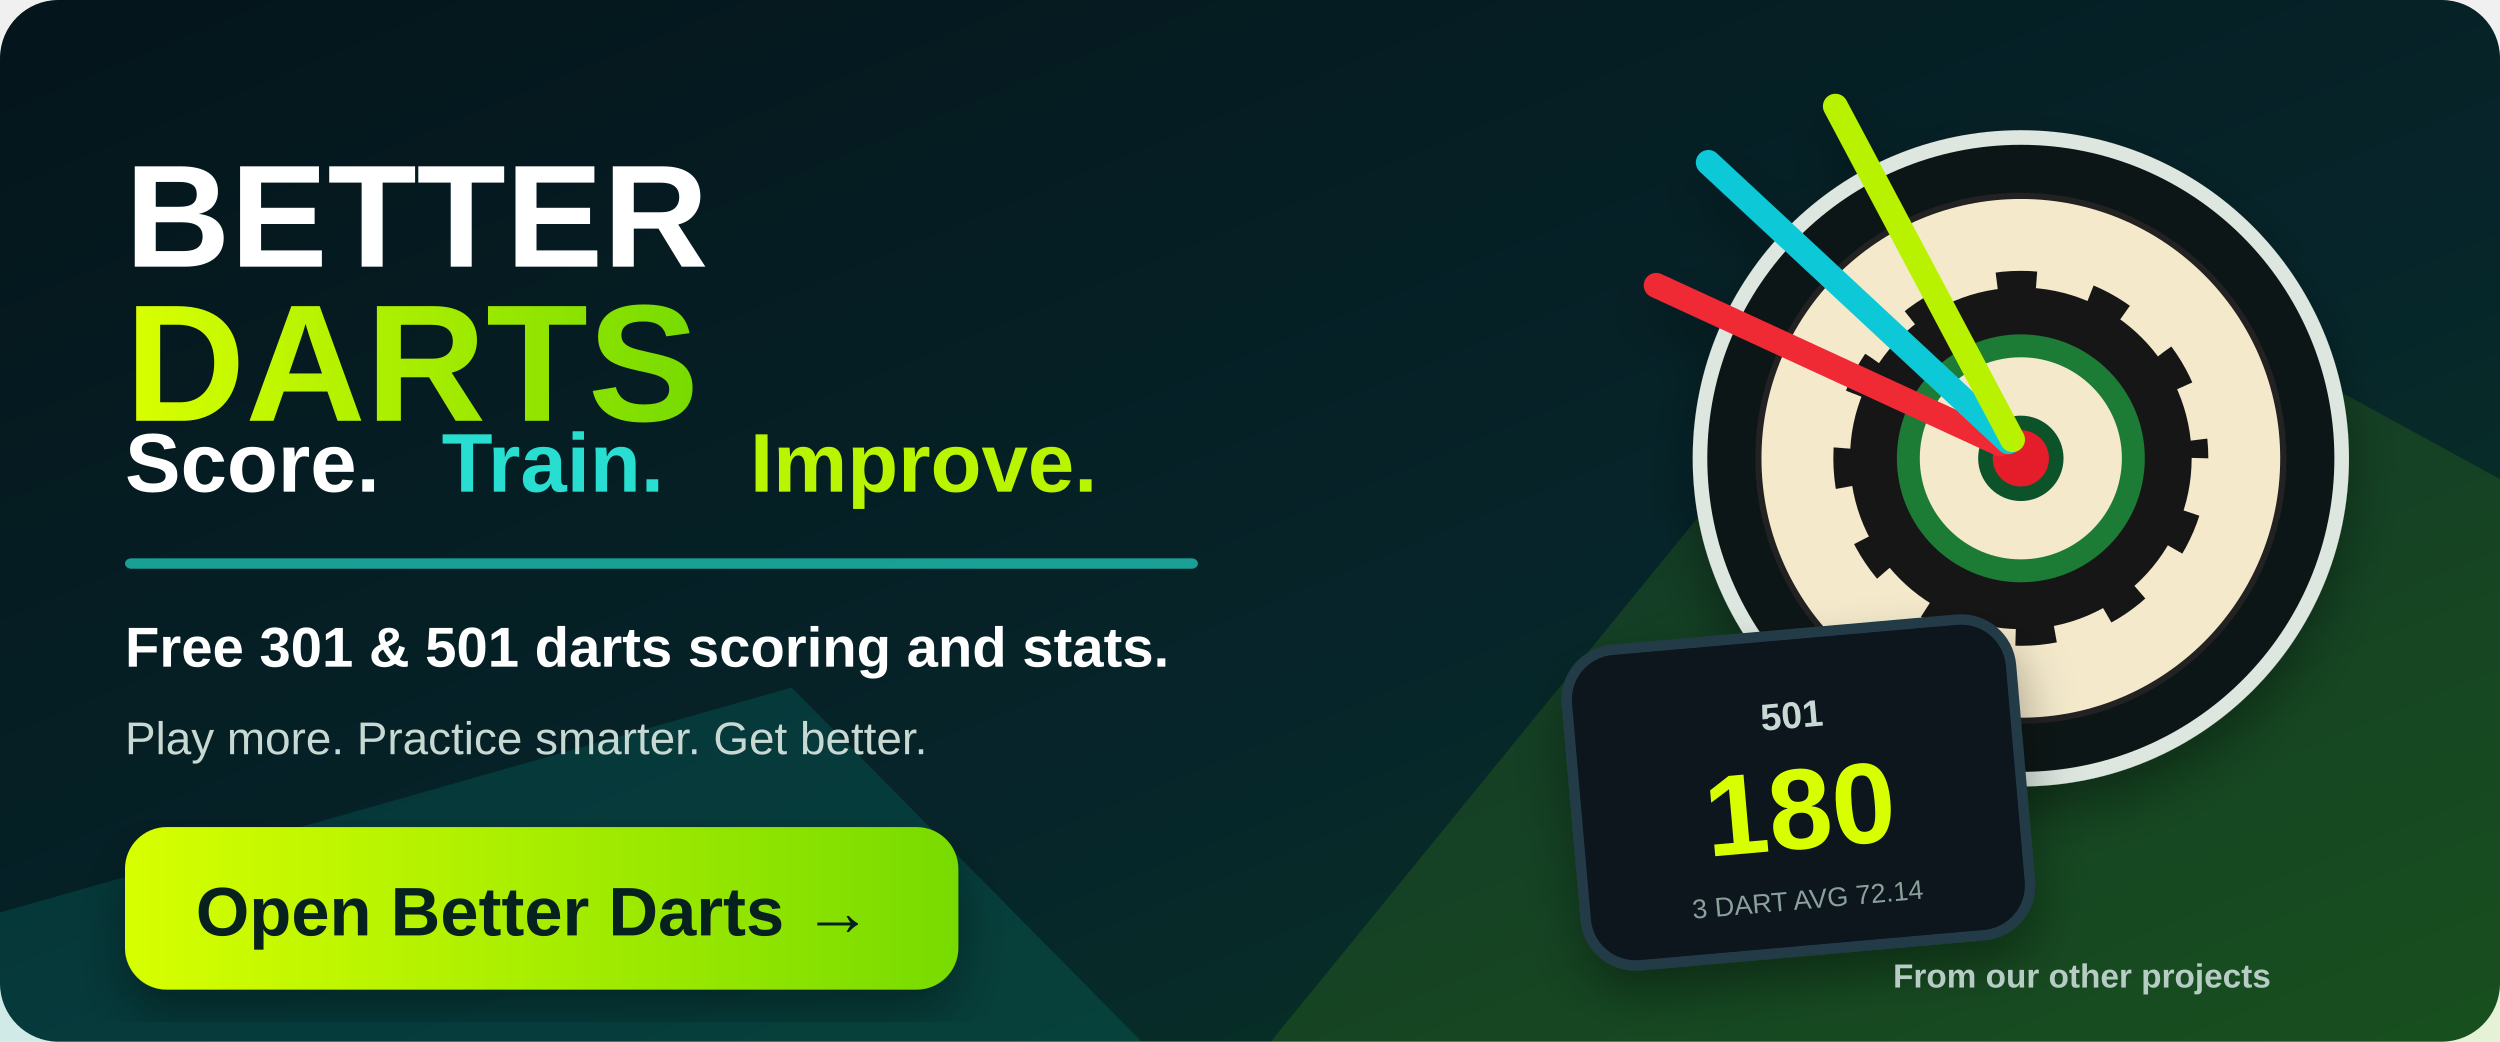
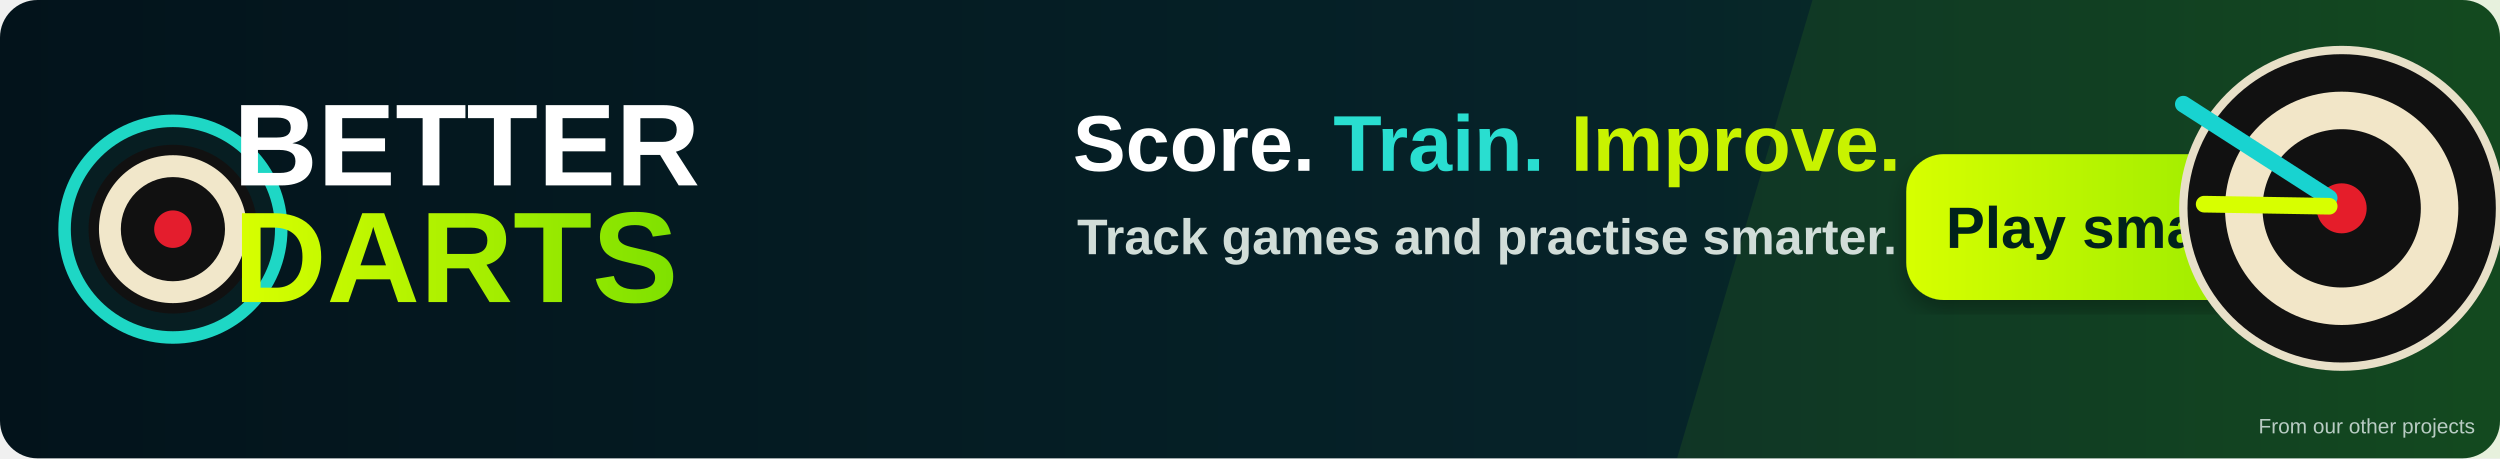
- <svg xmlns="http://www.w3.org/2000/svg" viewBox="0 0 1200 500" role="img" aria-labelledby="title desc">
+ <svg xmlns="http://www.w3.org/2000/svg" viewBox="0 0 1200 220" role="img" aria-labelledby="title desc">
  <defs>
-     <linearGradient id="bg" x1="0" y1="0" x2="1" y2="1">
-       <stop offset="0" stop-color="#04151b" />
-       <stop offset="0.6" stop-color="#06252a" />
+     <linearGradient id="bg" x1="0" x2="1">
+       <stop stop-color="#03131b" />
+       <stop offset=".65" stop-color="#062329" />
      <stop offset="1" stop-color="#0a3a22" />
    </linearGradient>
-     <linearGradient id="lime" x1="0" y1="0" x2="1" y2="0">
-       <stop offset="0" stop-color="#d7ff00" />
-       <stop offset="1" stop-color="#78db00" />
+     <linearGradient id="lime" x1="0" x2="1">
+       <stop stop-color="#d7ff00" />
+       <stop offset="1" stop-color="#7fe100" />
    </linearGradient>
-     <filter id="shadow" x="-20%" y="-20%" width="140%" height="140%">
-       <feDropShadow dx="0" dy="12" stdDeviation="12" flood-color="#000" flood-opacity=".35" />
+     <filter id="s">
+       <feDropShadow dx="0" dy="5" stdDeviation="5" flood-opacity=".3" />
    </filter>
  </defs>
-   <rect width="1200" height="500" rx="28" fill="url(#bg)" />
-   <path d="M0 438L380 330l168 170H0z" fill="#05c9b0" opacity=".14" />
-   <path d="M610 500L944 90l256 140v270z" fill="#8cff00" opacity=".11" />
-   <g transform="translate(60 60)" font-family="Arial, Helvetica, sans-serif">
-     <text x="0" y="68" fill="#fff" font-size="70" font-weight="900">BETTER</text>
-     <text x="0" y="142" fill="url(#lime)" font-size="80" font-weight="900">DARTS</text>
-     <g transform="translate(0 176)" font-size="40" font-weight="900">
-       <text x="0" y="0" fill="#fff">Score.</text>
-       <text x="152" y="0" fill="#28ded0">Train.</text>
-       <text x="300" y="0" fill="#b9f500">Improve.</text>
+   <rect width="1200" height="220" rx="18" fill="url(#bg)" />
+   <path d="M870 0h330v220H805z" fill="#7cff00" opacity=".08" />
+   <g font-family="Arial,Helvetica,sans-serif">
+     <g transform="translate(28 32)">
+       <circle cx="55" cy="78" r="52" fill="#071e22" stroke="#1ed7c5" stroke-width="6" />
+       <circle cx="55" cy="78" r="38" fill="#f1e7ca" stroke="#111" stroke-width="5" />
+       <circle cx="55" cy="78" r="25" fill="#111" />
+       <circle cx="55" cy="78" r="9" fill="#e41d2d" />
    </g>
-     <rect x="0" y="208" width="515" height="5" rx="3" fill="#22d5c4" opacity=".7" />
-     <text x="0" y="260" fill="#fff" font-size="27" font-weight="700">Free 301 &amp; 501 darts scoring and stats.</text>
-     <text x="0" y="302" fill="#c8d9d3" font-size="22">Play more. Practice smarter. Get better.</text>
-     <g transform="translate(0 337)">
-       <rect width="400" height="78" rx="20" fill="url(#lime)" filter="url(#shadow)" />
-       <text x="34" y="52" fill="#07211e" font-size="33" font-weight="900">Open Better Darts →</text>
+     <text x="112" y="89" fill="#fff" font-size="56" font-weight="900">BETTER</text>
+     <text x="112" y="145" fill="url(#lime)" font-size="62" font-weight="900">DARTS</text>
+     <text x="515" y="82" fill="#fff" font-size="38" font-weight="900">Score.</text>
+     <text x="640" y="82" fill="#29ded0" font-size="38" font-weight="900">Train.</text>
+     <text x="754" y="82" fill="#c8f300" font-size="38" font-weight="900">Improve.</text>
+     <text x="517" y="122" fill="#d1ddd8" font-size="24" font-weight="700">Track games and practise smarter.</text>
+     <g transform="translate(915 74)" filter="url(#s)">
+       <rect width="242" height="70" rx="18" fill="url(#lime)" />
+       <text x="121" y="45" text-anchor="middle" fill="#06211f" font-size="28" font-weight="900">Play smarter →</text>
    </g>
+     <g transform="translate(1040 16)">
+       <circle cx="84" cy="84" r="76" fill="#111" stroke="#e8e0c8" stroke-width="4" />
+       <circle cx="84" cy="84" r="58" fill="#f2e6c8" stroke="#111" stroke-width="4" />
+       <circle cx="84" cy="84" r="38" fill="#111" />
+       <circle cx="84" cy="84" r="12" fill="#e51d2a" />
+       <path d="M8 34L78 79" stroke="#18d3d0" stroke-width="8" stroke-linecap="round" />
+       <path d="M18 82L78 83" stroke="#d7ff00" stroke-width="8" stroke-linecap="round" />
+     </g>
+     <text x="1188" y="208" text-anchor="end" fill="#b9ccc4" font-size="10">From our other projects</text>
  </g>
-   <g transform="translate(805 55)" filter="url(#shadow)">
-     <circle cx="165" cy="165" r="154" fill="#101516" stroke="#dde7df" stroke-width="7" />
-     <circle cx="165" cy="165" r="126" fill="#f4e9cb" stroke="#202020" stroke-width="3" />
-     <circle cx="165" cy="165" r="90" fill="#181818" stroke="#f4e9cb" stroke-width="16" stroke-dasharray="28 20" />
-     <circle cx="165" cy="165" r="54" fill="#f4e9cb" stroke="#1d7b36" stroke-width="11" />
-     <circle cx="165" cy="165" r="17" fill="#e51d2a" stroke="#0d522a" stroke-width="7" />
-     <g stroke-linecap="round">
-       <path d="M-10 82L155 158" stroke="#ef2a35" stroke-width="12" />
-       <path d="M15 23L159 157" stroke="#10c8d7" stroke-width="12" />
-       <path d="M76 -4L161 156" stroke="#b8f200" stroke-width="12" />
-     </g>
-   </g>
-   <g transform="translate(750 314) rotate(-5)" filter="url(#shadow)">
-     <rect width="214" height="152" rx="24" fill="#07131e" stroke="#243b47" stroke-width="5" />
-     <text x="107" y="45" text-anchor="middle" fill="#c8d9d3" font-family="Arial, Helvetica, sans-serif" font-size="18" font-weight="800">501</text>
-     <text x="107" y="103" text-anchor="middle" fill="#d7ff00" font-family="Arial, Helvetica, sans-serif" font-size="55" font-weight="900">180</text>
-     <text x="107" y="132" text-anchor="middle" fill="#8ca09a" font-family="Arial, Helvetica, sans-serif" font-size="13">3 DART AVG 72.14</text>
-   </g>
-   <text x="1090" y="474" fill="#b7ccc5" font-family="Arial, Helvetica, sans-serif" font-size="16" font-weight="800" text-anchor="end">From our other projects</text>
</svg>
